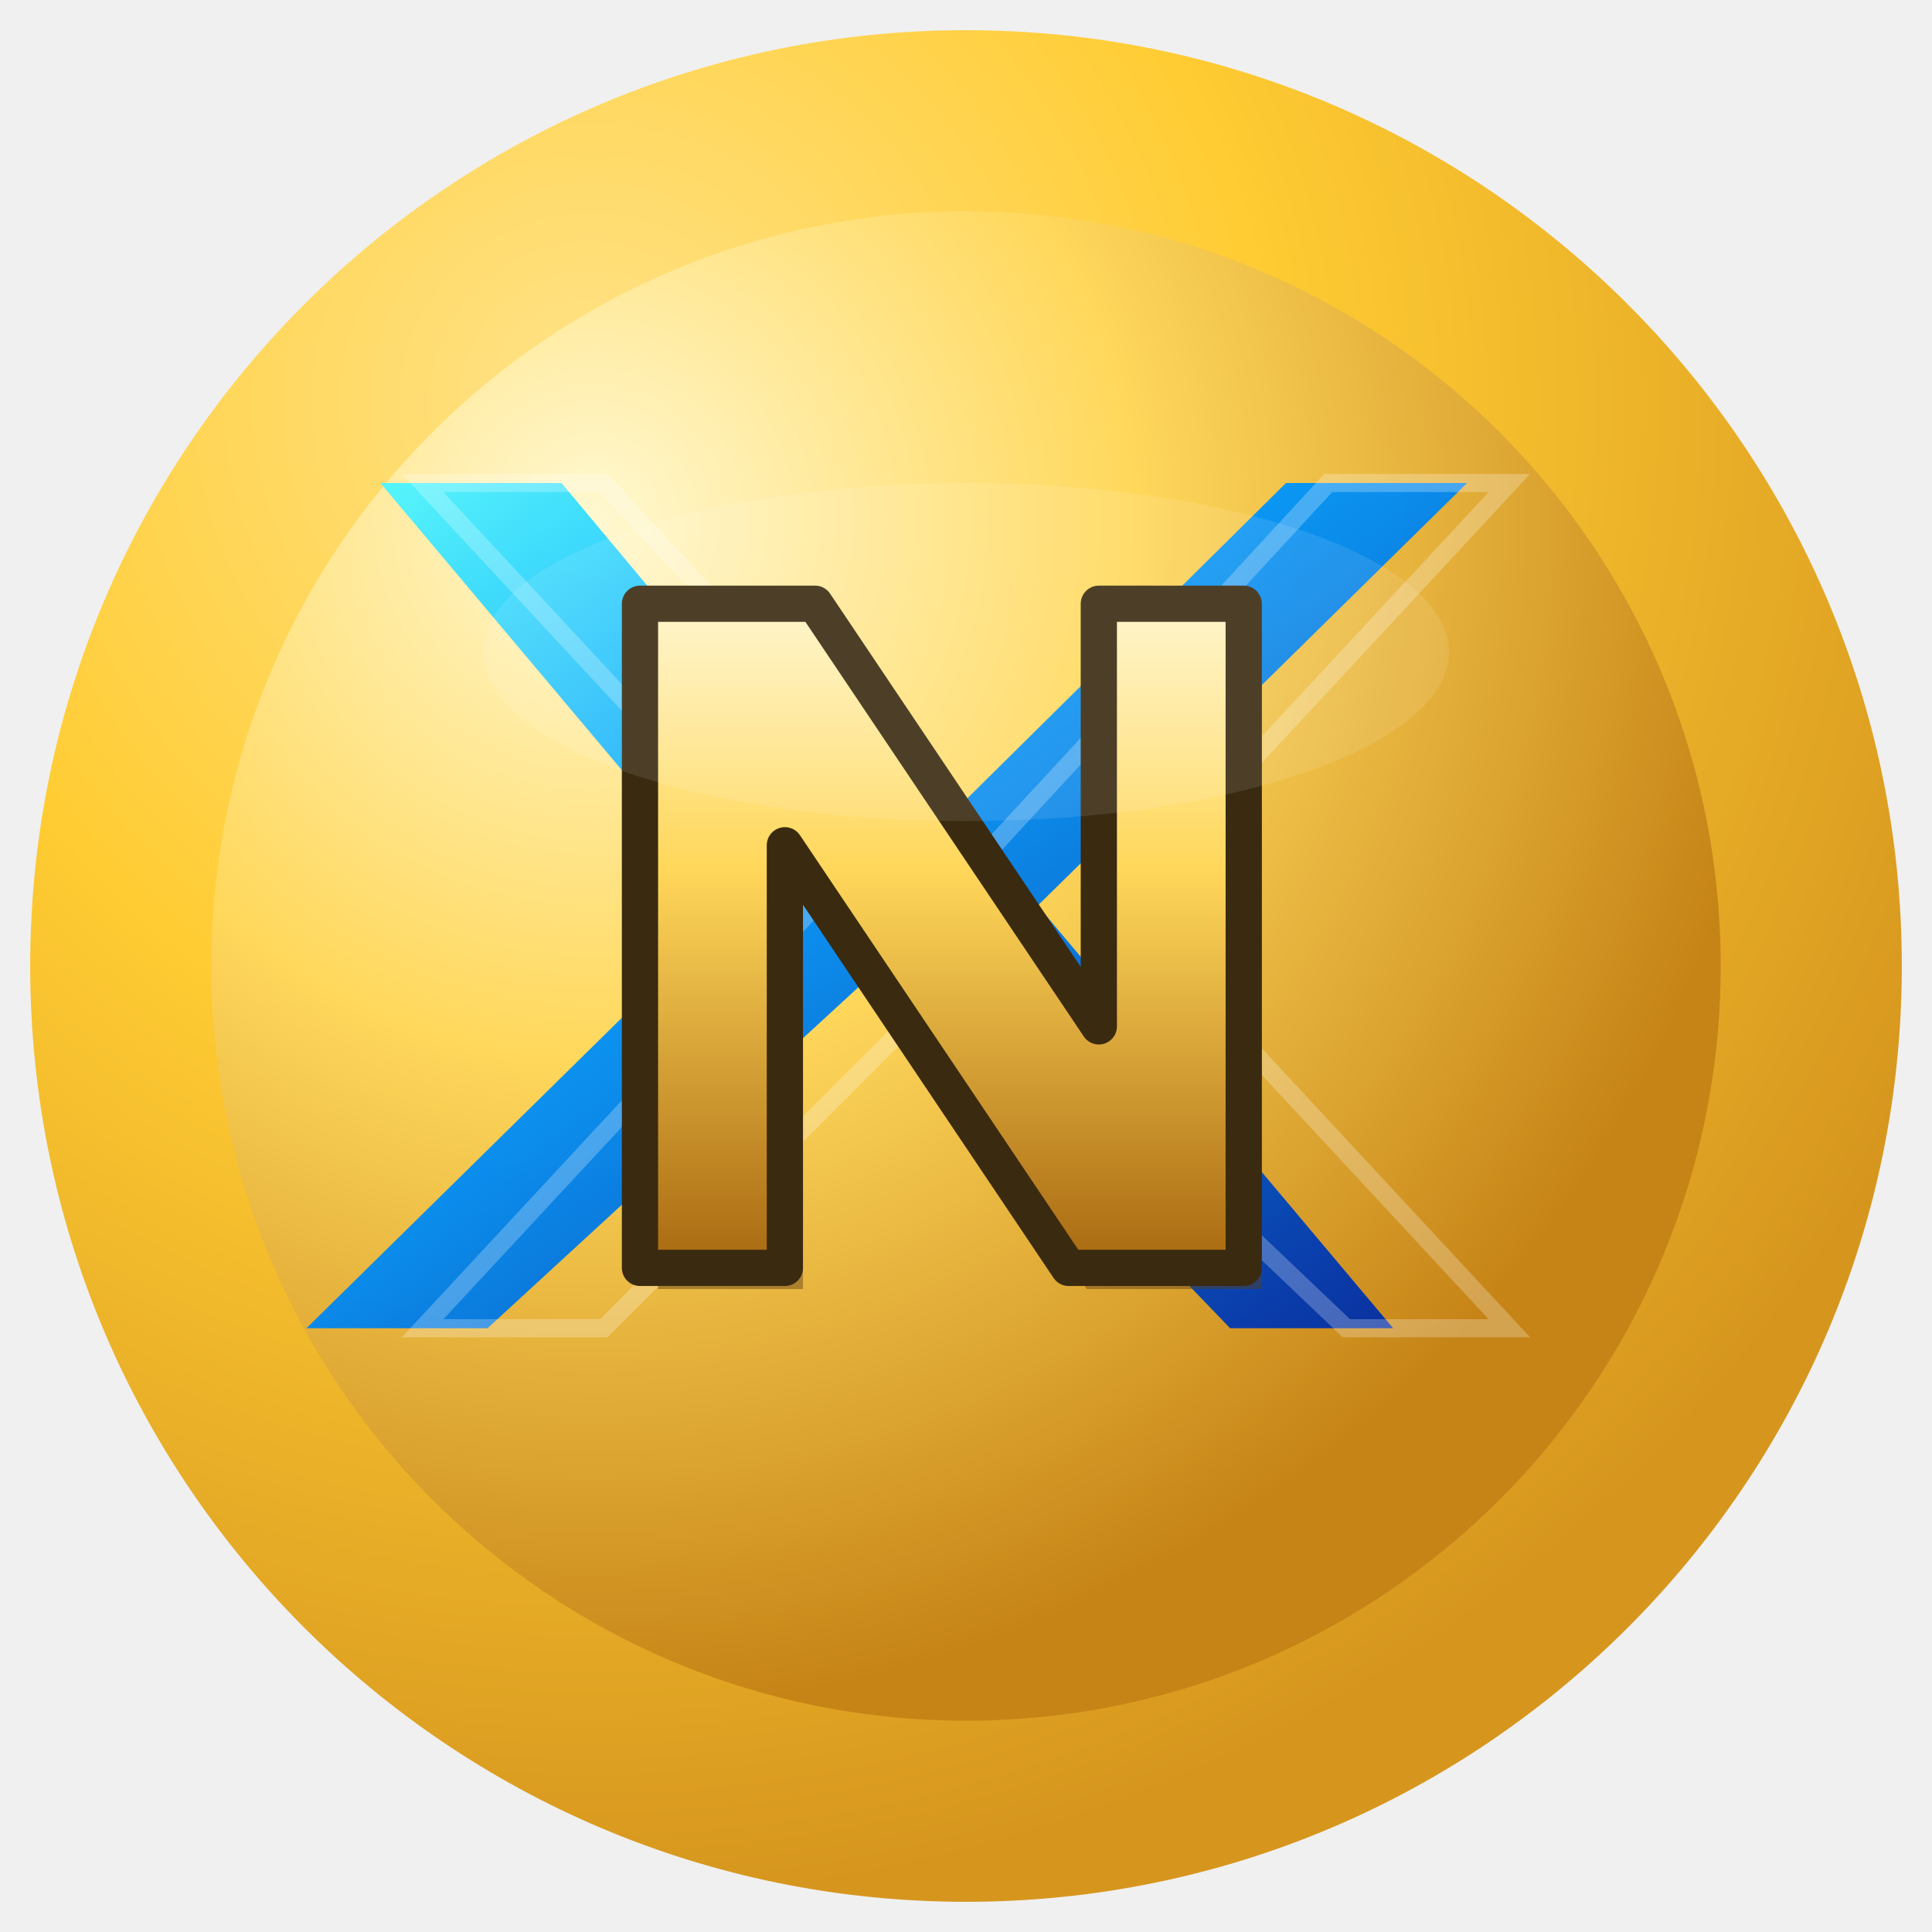
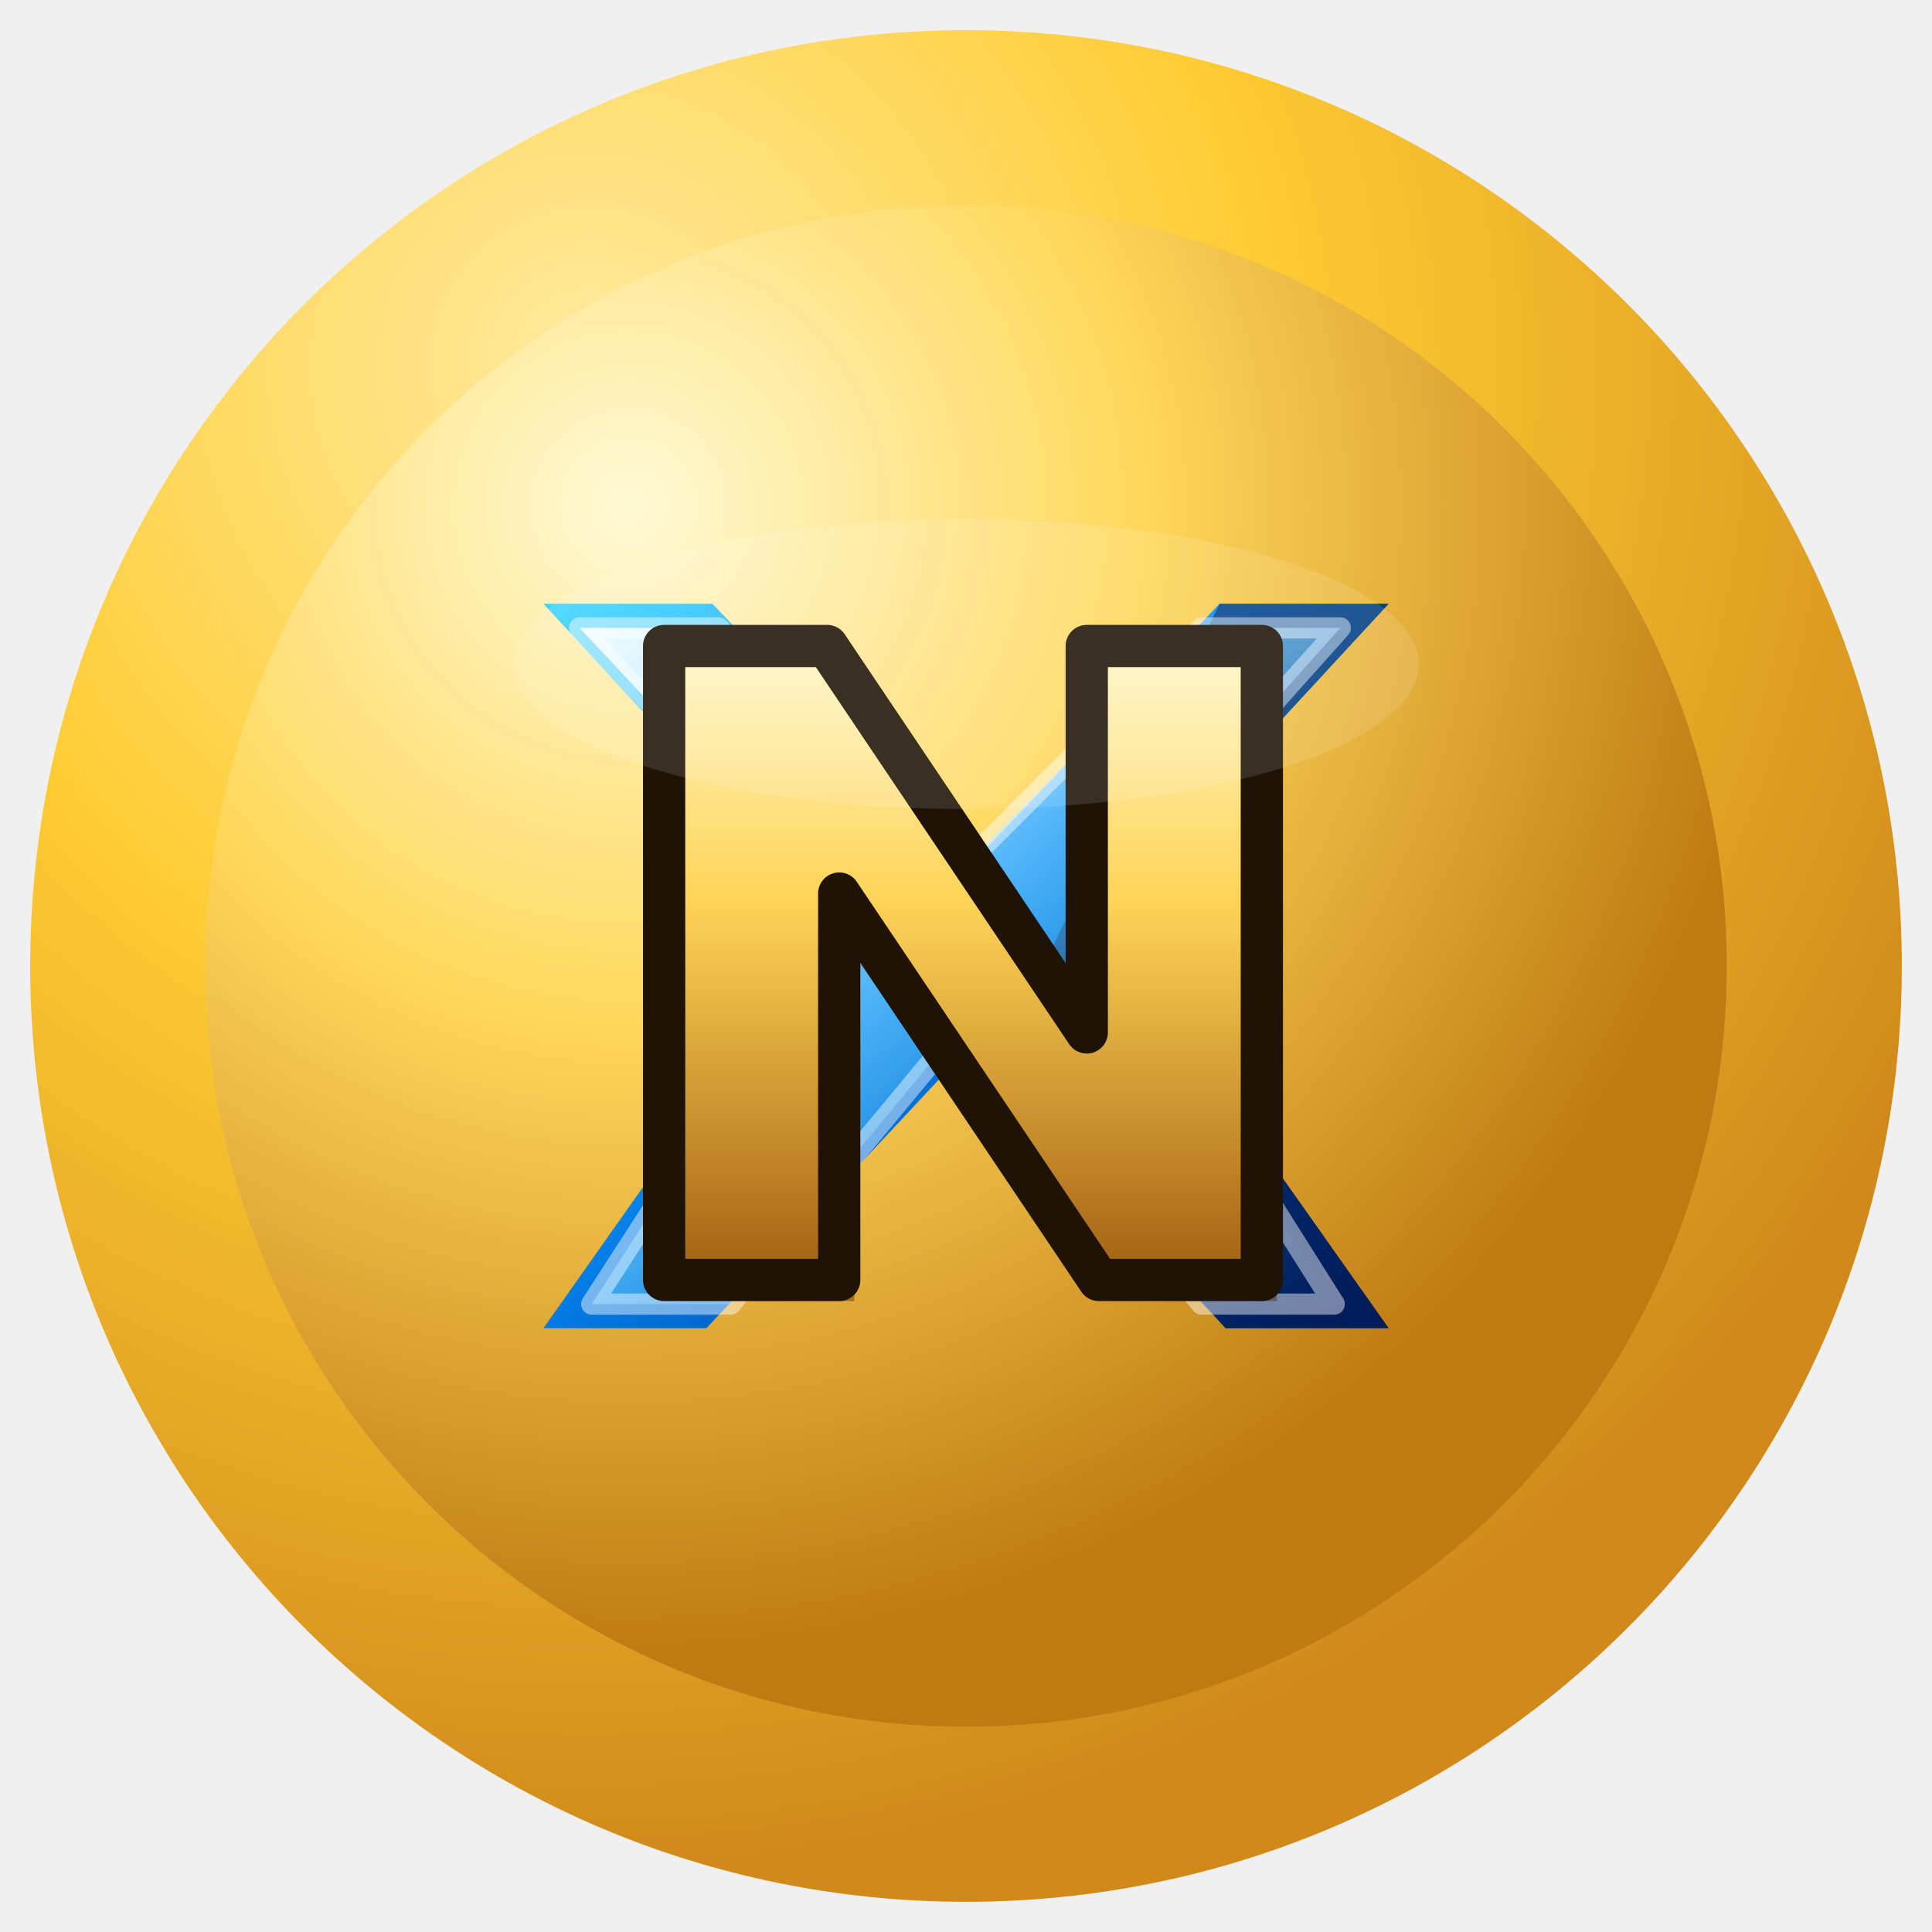
<svg xmlns="http://www.w3.org/2000/svg" width="32" height="32" viewBox="0 0 32 32">
  <defs>
-     <radialGradient id="goldOuter" cx="30%" cy="20%" r="80%">
-       <stop offset="0%" stop-color="#FFE389" />
+     <radialGradient id="goldOuter" cx="30%" cy="18%" r="80%">
+       <stop offset="0%" stop-color="#FFEAA0" />
      <stop offset="45%" stop-color="#FFCC33" />
-       <stop offset="100%" stop-color="#D6961E" />
+       <stop offset="100%" stop-color="#D18A1A" />
    </radialGradient>
-     <radialGradient id="goldInner" cx="25%" cy="20%" r="80%">
-       <stop offset="0%" stop-color="#FFF8D0" />
-       <stop offset="45%" stop-color="#FFD85C" />
-       <stop offset="100%" stop-color="#C68416" />
+     <radialGradient id="goldInner" cx="28%" cy="20%" r="75%">
+       <stop offset="0%" stop-color="#FFF9D5" />
+       <stop offset="45%" stop-color="#FFD75A" />
+       <stop offset="100%" stop-color="#BF7A12" />
    </radialGradient>
-     <linearGradient id="techBlueDepth" x1="0%" y1="0%" x2="100%" y2="100%">
-       <stop offset="0%" stop-color="#4DF6FF" />
-       <stop offset="40%" stop-color="#0098FF" />
-       <stop offset="100%" stop-color="#002CA6" />
+     <linearGradient id="blueBase" x1="0%" y1="0%" x2="100%" y2="100%">
+       <stop offset="0%" stop-color="#39D5FF" />
+       <stop offset="40%" stop-color="#008CFF" />
+       <stop offset="100%" stop-color="#001C70" />
+     </linearGradient>
+     <linearGradient id="bluePanel" x1="0%" y1="0%" x2="100%" y2="100%">
+       <stop offset="0%" stop-color="#FFFFFF" stop-opacity="0.95" />
+       <stop offset="30%" stop-color="#C7EDFF" stop-opacity="0.85" />
+       <stop offset="70%" stop-color="#29B8FF" stop-opacity="0.25" />
+       <stop offset="100%" stop-color="#0060C0" stop-opacity="0" />
    </linearGradient>
    <linearGradient id="goldN" x1="0%" y1="0%" x2="0%" y2="100%">
-       <stop offset="0%" stop-color="#FFF5C8" />
-       <stop offset="40%" stop-color="#FFD75A" />
-       <stop offset="100%" stop-color="#A86810" />
+       <stop offset="0%" stop-color="#FFF6C9" />
+       <stop offset="40%" stop-color="#FFD457" />
+       <stop offset="100%" stop-color="#A26112" />
    </linearGradient>
  </defs>
  <circle cx="16" cy="16" r="15.5" fill="url(#goldOuter)" />
-   <circle cx="16" cy="16" r="12.5" fill="url(#goldInner)" />
-   <path d="     M7 8      L10 8      L16 14.5      L22 8      L25 8      L18.5 15      L25 22      L22.3 22      L16 16      L10 22      L7 22      L13.5 15 Z" fill="url(#techBlueDepth)" opacity="0.95" transform="skewX(-5)" />
-   <path d="     M7 8      L10 8      L16 14.5      L22 8      L25 8      L18.5 15      L25 22      L22.3 22      L16 16      L10 22      L7 22      L13.5 15 Z" fill="none" stroke="white" stroke-width="0.3" stroke-opacity="0.25" />
-   <path d="M10.6 21 L10.6 10 L13.5 10 L18.2 17 L18.2 10 L20.6 10 L20.6 21 L17.7 21 L13 14 L13 21 Z" fill="#5B3E14" opacity="0.45" transform="translate(0.3,0.35)" />
-   <path d="M10.6 21 L10.6 10 L13.5 10 L18.2 17 L18.2 10 L20.6 10 L20.6 21 L17.7 21 L13 14 L13 21 Z" fill="url(#goldN)" stroke="#3A2A10" stroke-width="0.6" stroke-linejoin="round" />
-   <ellipse cx="16" cy="10.8" rx="8" ry="2.8" fill="white" opacity="0.1" />
+   <circle cx="16" cy="16" r="12.6" fill="url(#goldInner)" />
+   <path d="     M 9.0 10.0     L 11.8 10.0     L 16.0 14.4     L 20.2 10.0     L 23.0 10.0     L 18.2 15.2     L 23.0 22.0     L 20.3 22.0     L 16.0 17.4     L 11.7 22.0     L 9.0 22.0     L 13.8 15.2     Z" fill="url(#blueBase)" opacity="0.98" />
+   <path d="     M 20.2 10.0     L 23.0 10.0     L 18.2 15.2     L 23.0 22.0     L 20.3 22.0     L 16.5 17.6     Z" fill="#001747" opacity="0.6" />
+   <path d="     M 9.6 10.4     L 11.9 10.4     L 16.0 14.3     L 19.9 10.4     L 22.2 10.4     L 18.0 15.1     L 22.1 21.6     L 19.9 21.6     L 16.0 16.9     L 12.1 21.6     L 9.8 21.6     L 14.0 15.1     Z" fill="url(#bluePanel)" opacity="0.95" />
+   <path d="     M 9.6 10.4     L 11.9 10.4     L 16.0 14.3     L 19.9 10.4     L 22.2 10.4     L 18.0 15.1     L 22.1 21.6     L 19.9 21.6     L 16.0 16.9     L 12.1 21.6     L 9.8 21.6     L 14.0 15.1     Z" fill="none" stroke="#FFFFFF" stroke-opacity="0.45" stroke-width="0.35" stroke-linejoin="round" />
+   <path d="M 11.0 21.2 L 11.0 10.7 L 13.7 10.7 L 18.0 17.1 L 18.0 10.7 L 20.9 10.7 L 20.9 21.2 L 18.2 21.2 L 13.9 14.8 L 13.9 21.2 Z" fill="#4C2E0E" opacity="0.45" transform="translate(0.25,0.35)" />
+   <path d="M 11.0 21.2 L 11.0 10.7 L 13.7 10.7 L 18.0 17.1 L 18.0 10.7 L 20.9 10.7 L 20.9 21.2 L 18.2 21.2 L 13.9 14.8 L 13.9 21.2 Z" fill="url(#goldN)" stroke="#1F1306" stroke-width="0.7" stroke-linejoin="round" />
+   <ellipse cx="16" cy="11" rx="7.5" ry="2.4" fill="white" opacity="0.12" />
</svg>
